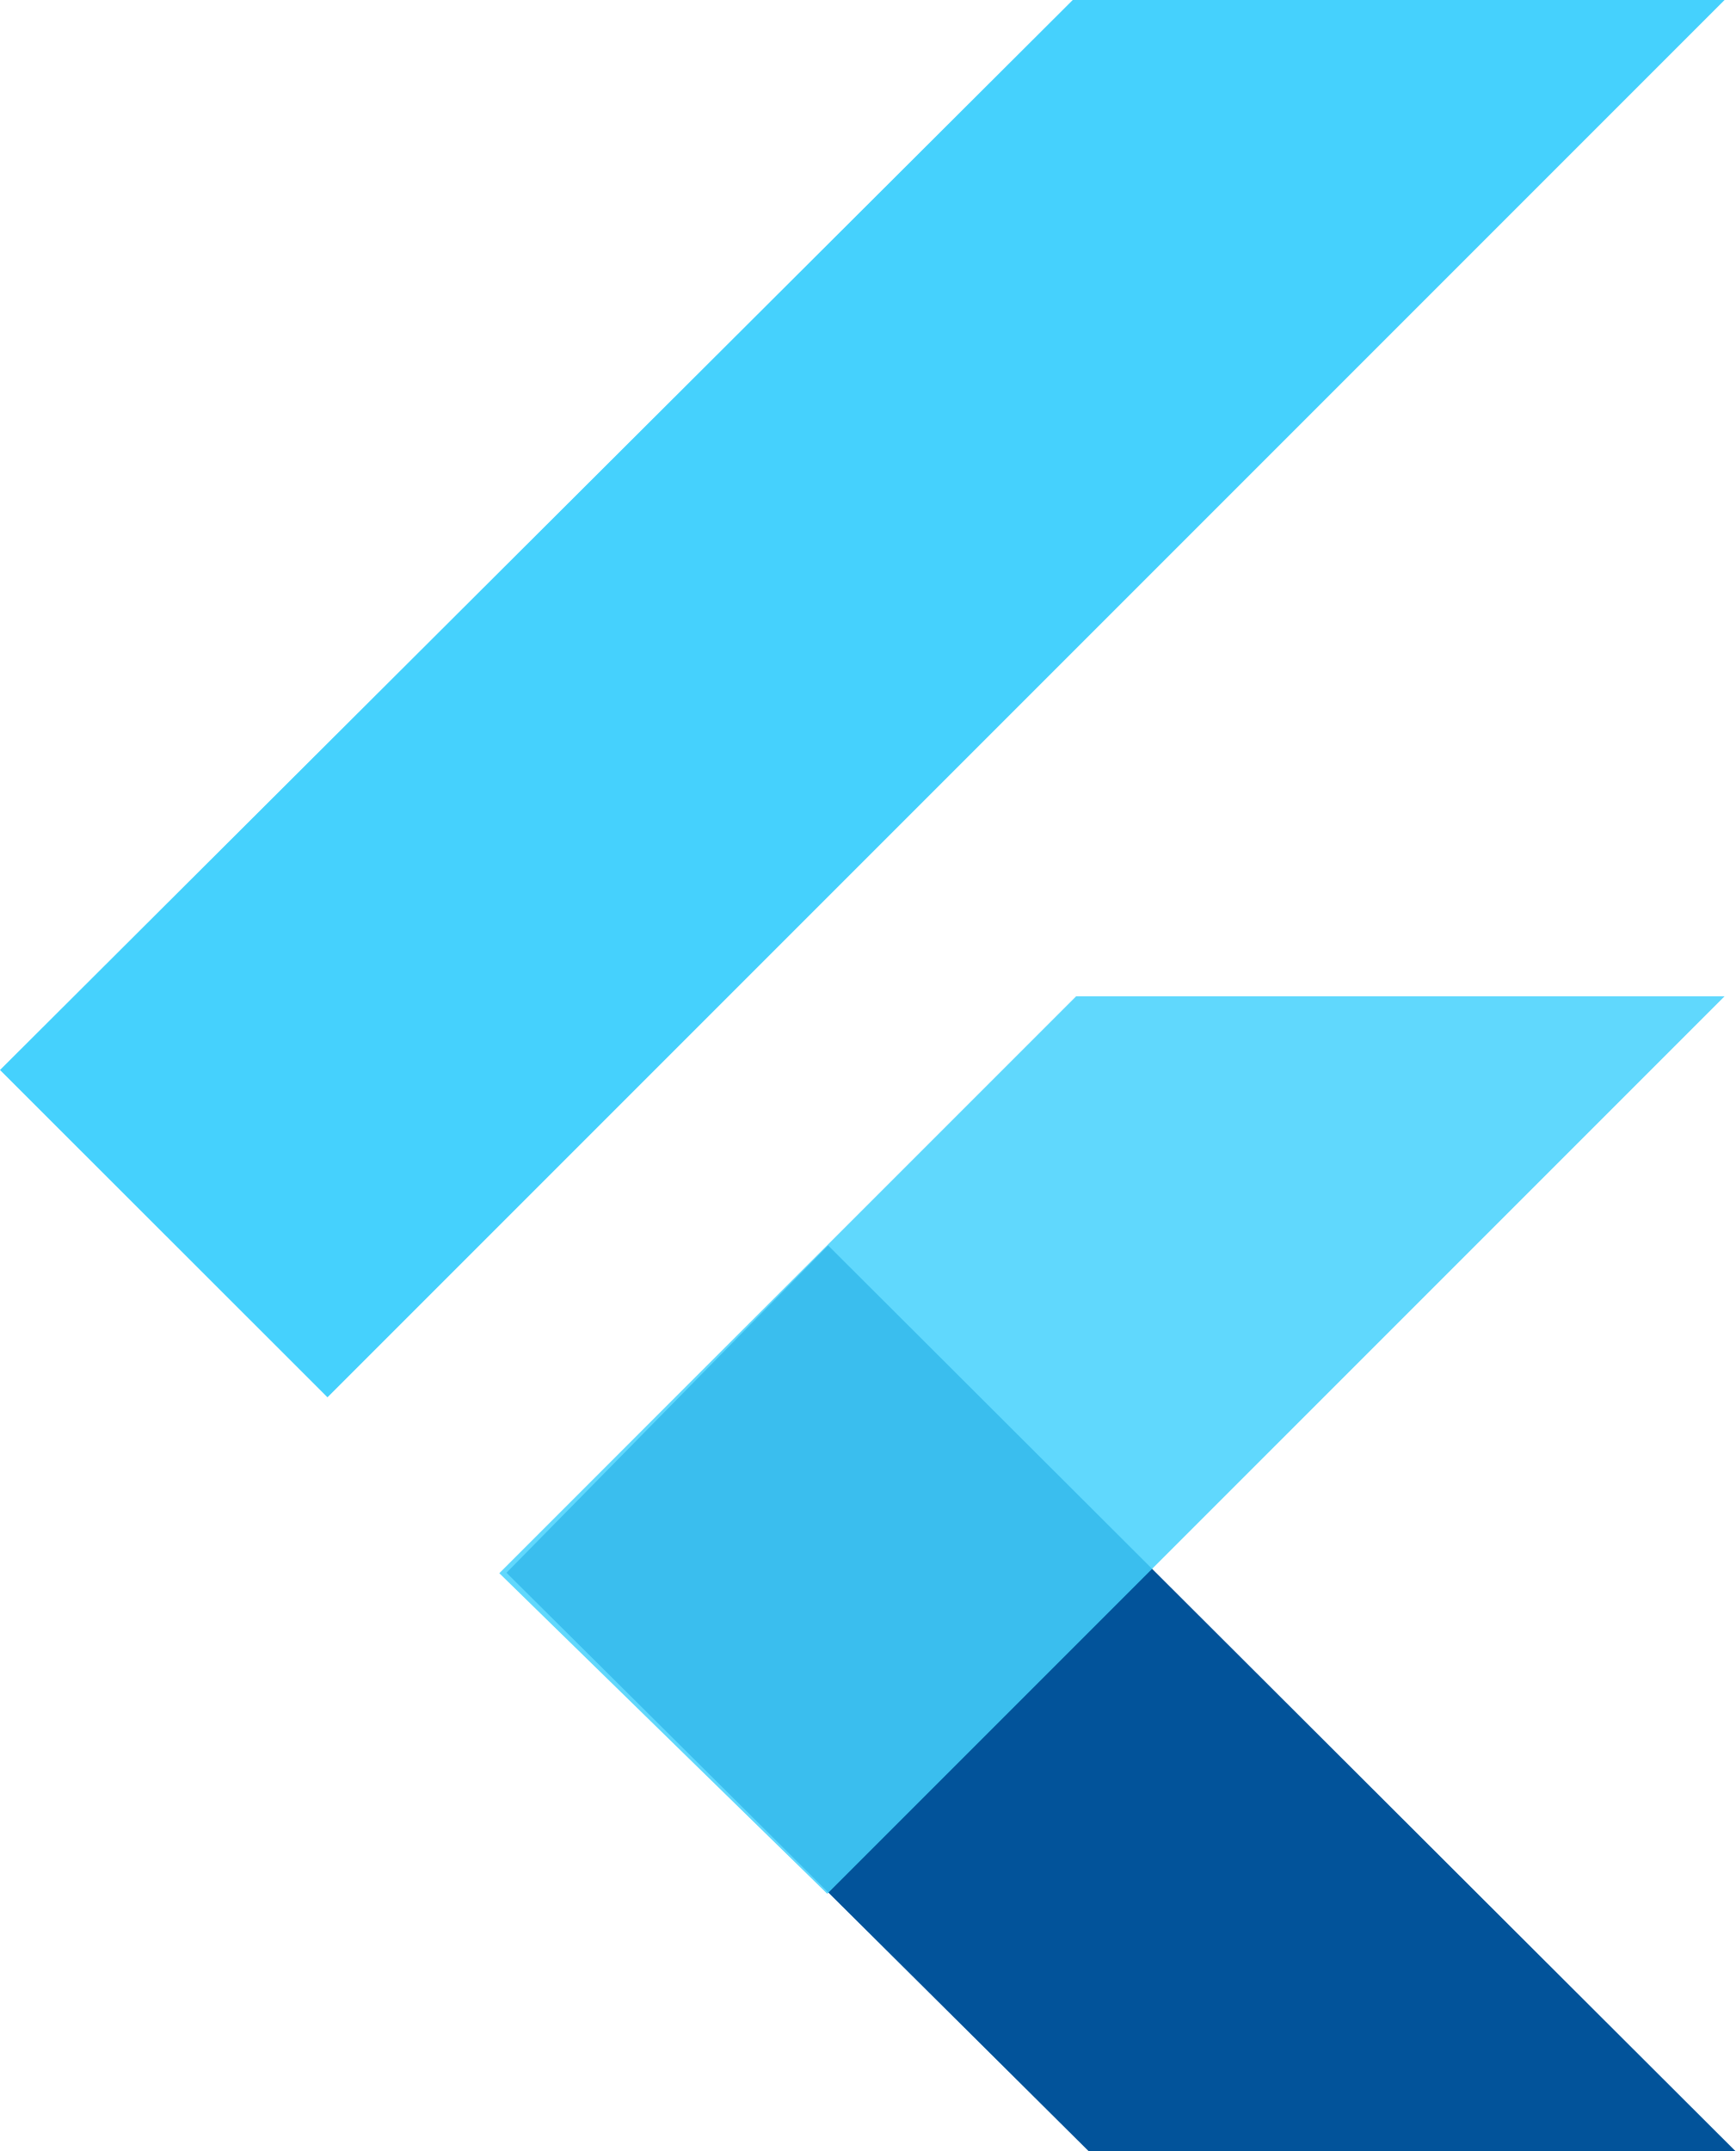
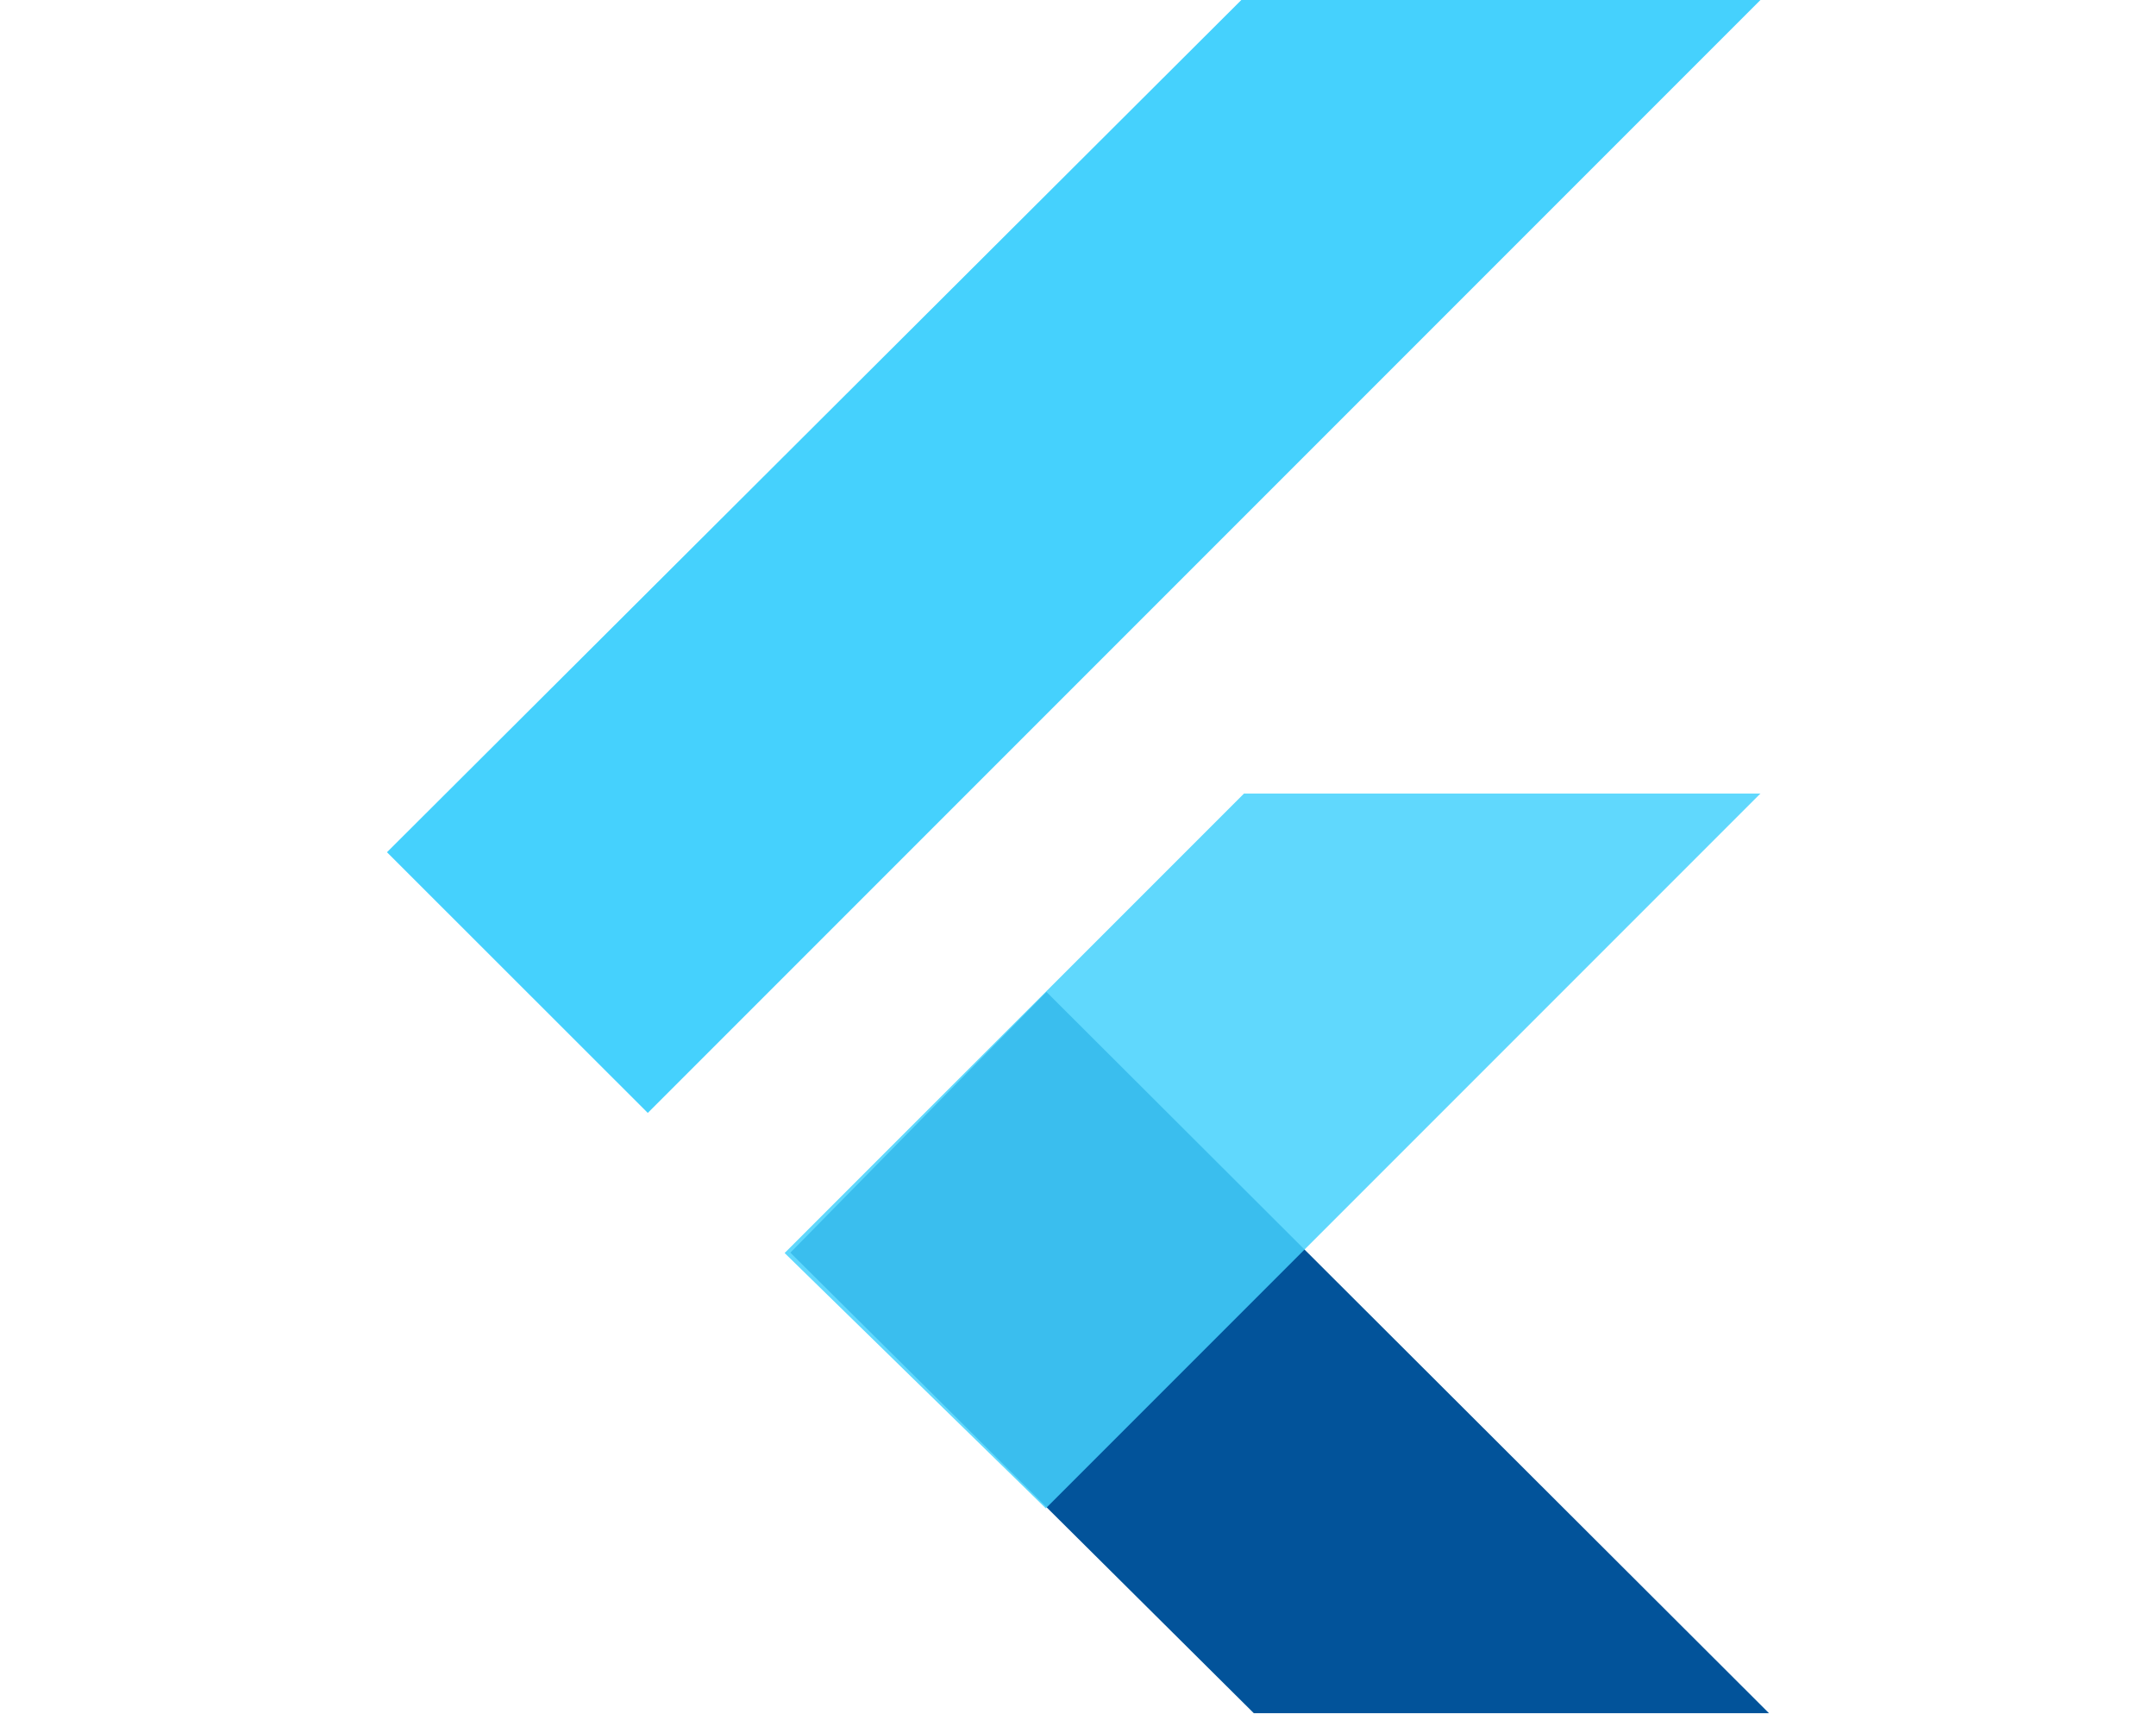
- <svg xmlns="http://www.w3.org/2000/svg" height="" viewBox=".29 .22 77.26 95.75" width="2014">
+ <svg xmlns="http://www.w3.org/2000/svg" height="1600" viewBox=".29 .22 77.26 95.75" width="2014">
  <g fill="none" fill-rule="evenodd">
    <path d="m48.75 95.97-25.91-25.74 14.32-14.57 40.39 40.31z" fill="#02539a" />
    <g fill="#45d1fd">
      <path d="m22.52 70.25 25.68-25.68h28.87l-39.95 39.95z" fill-opacity=".85" />
      <path d="m.29 47.85 14.58 14.57 62.2-62.2h-29.02z" />
    </g>
  </g>
</svg>
